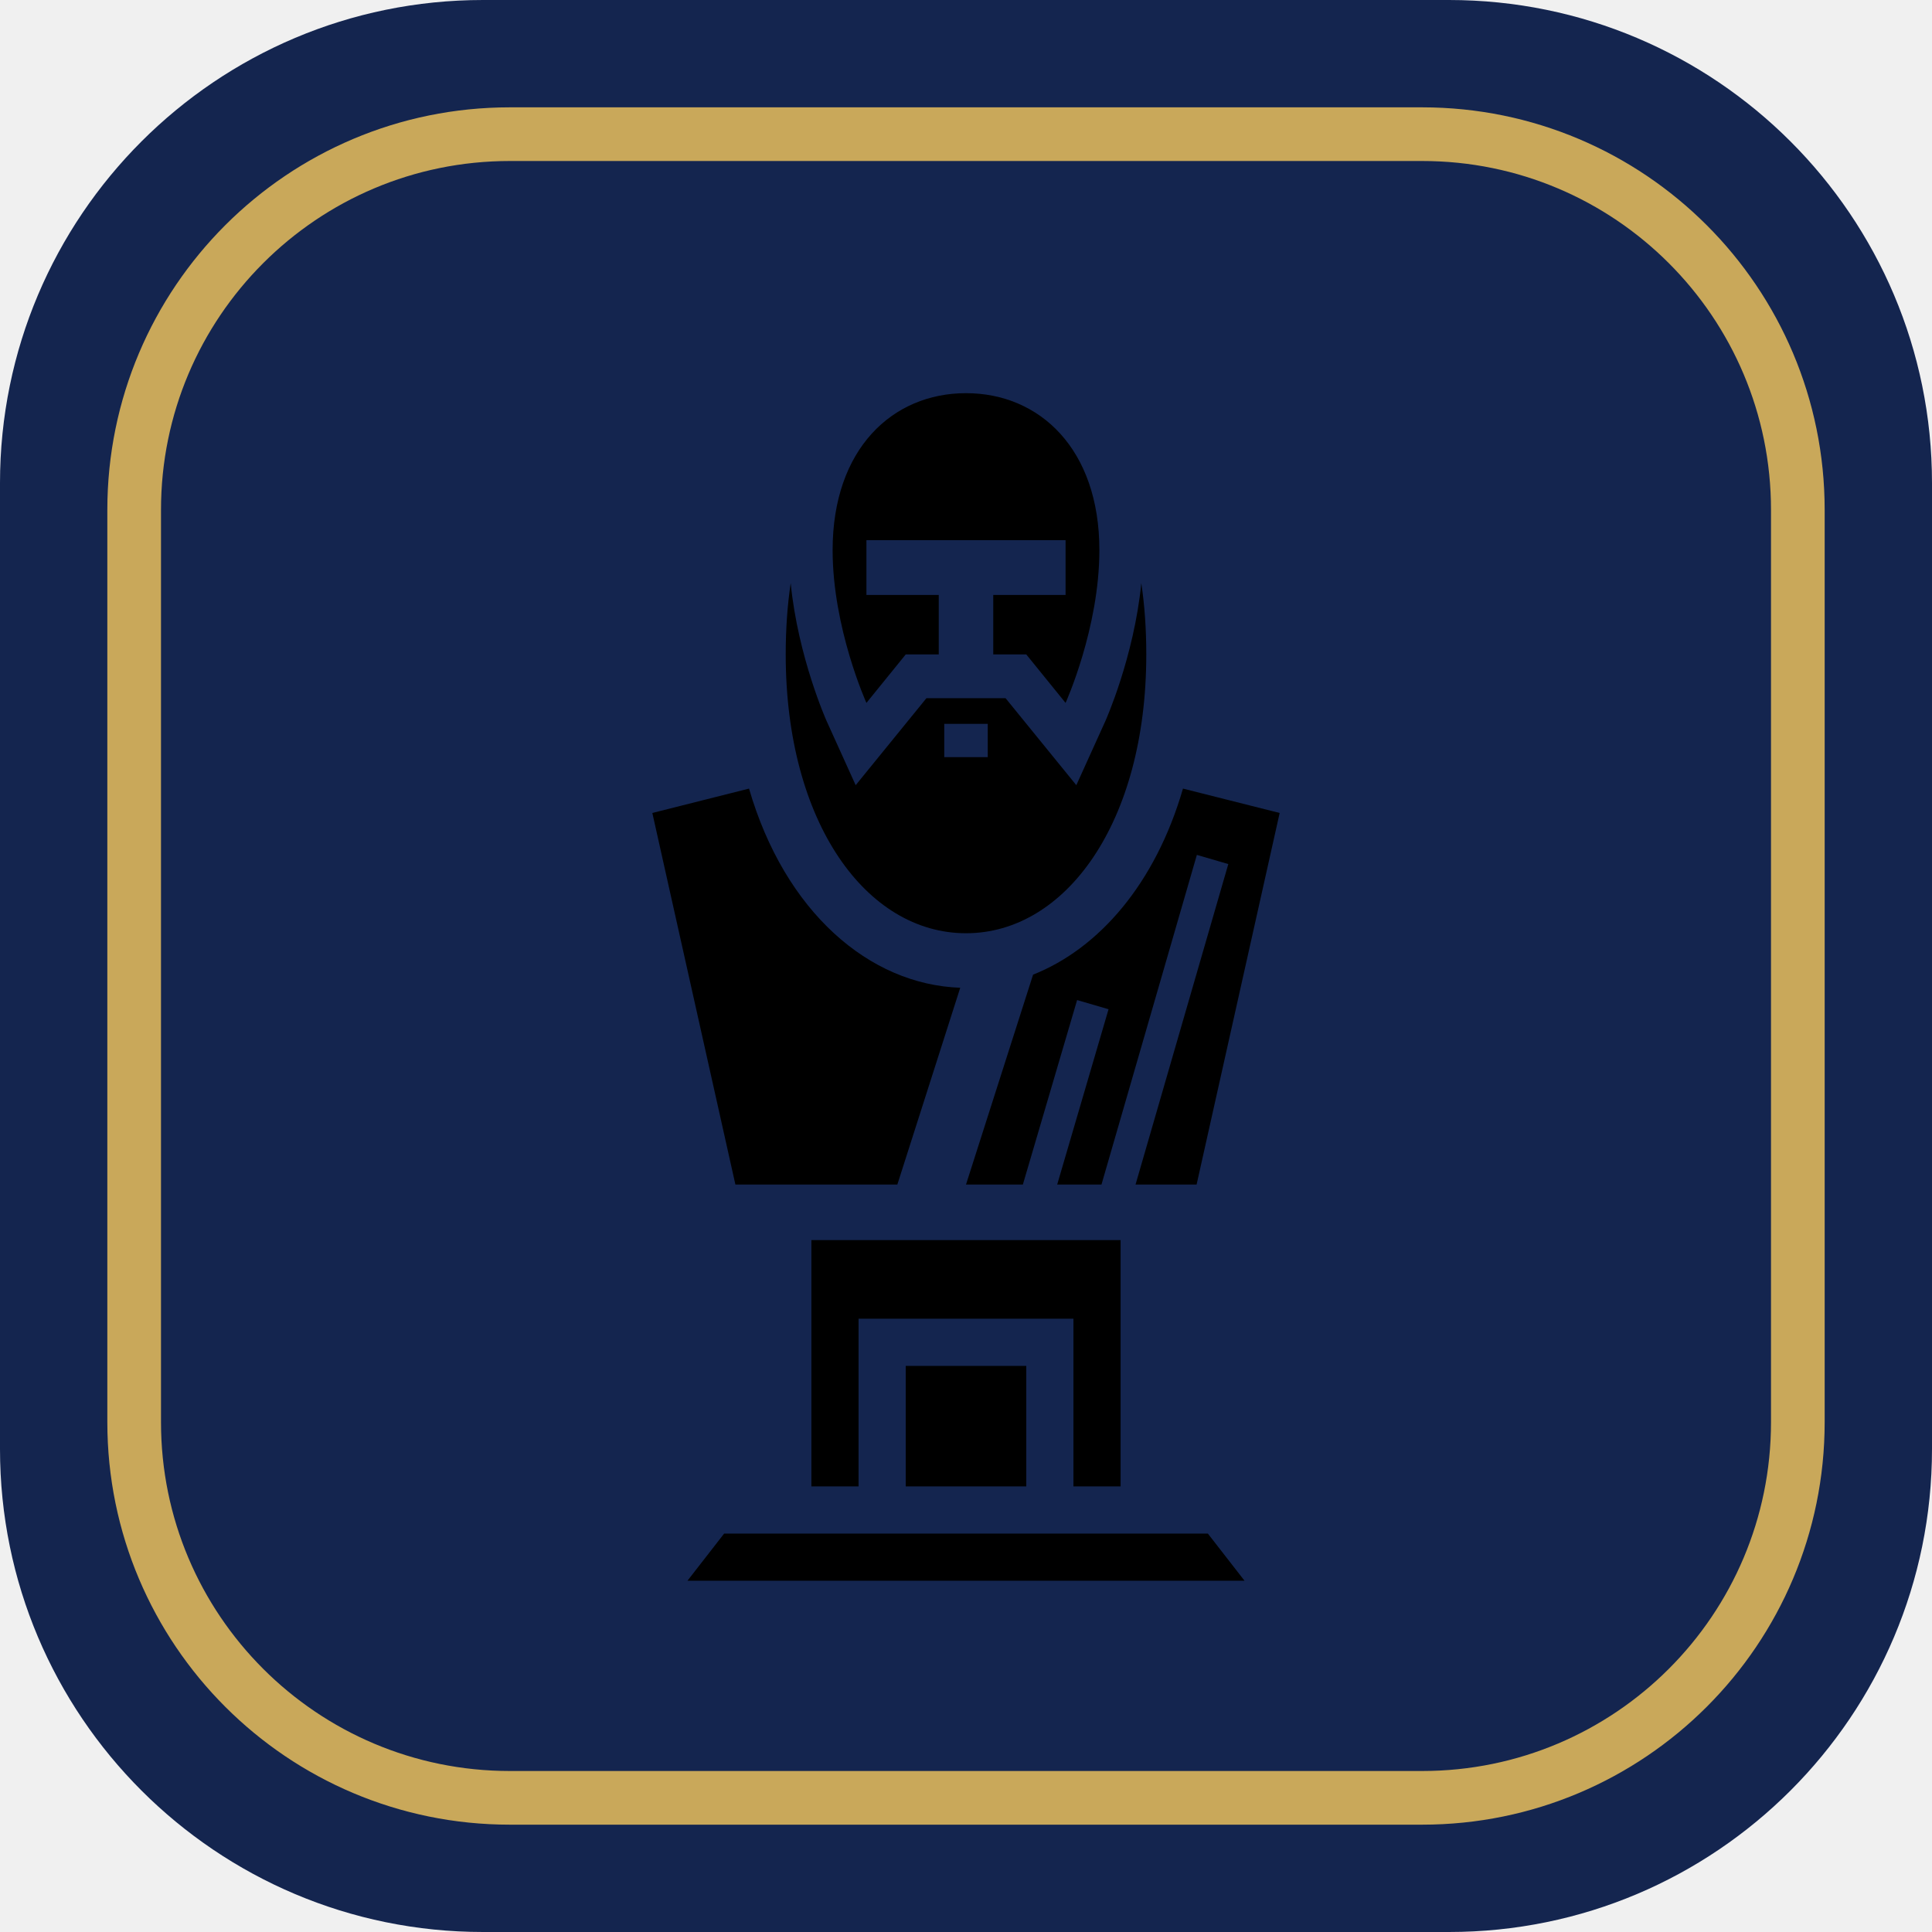
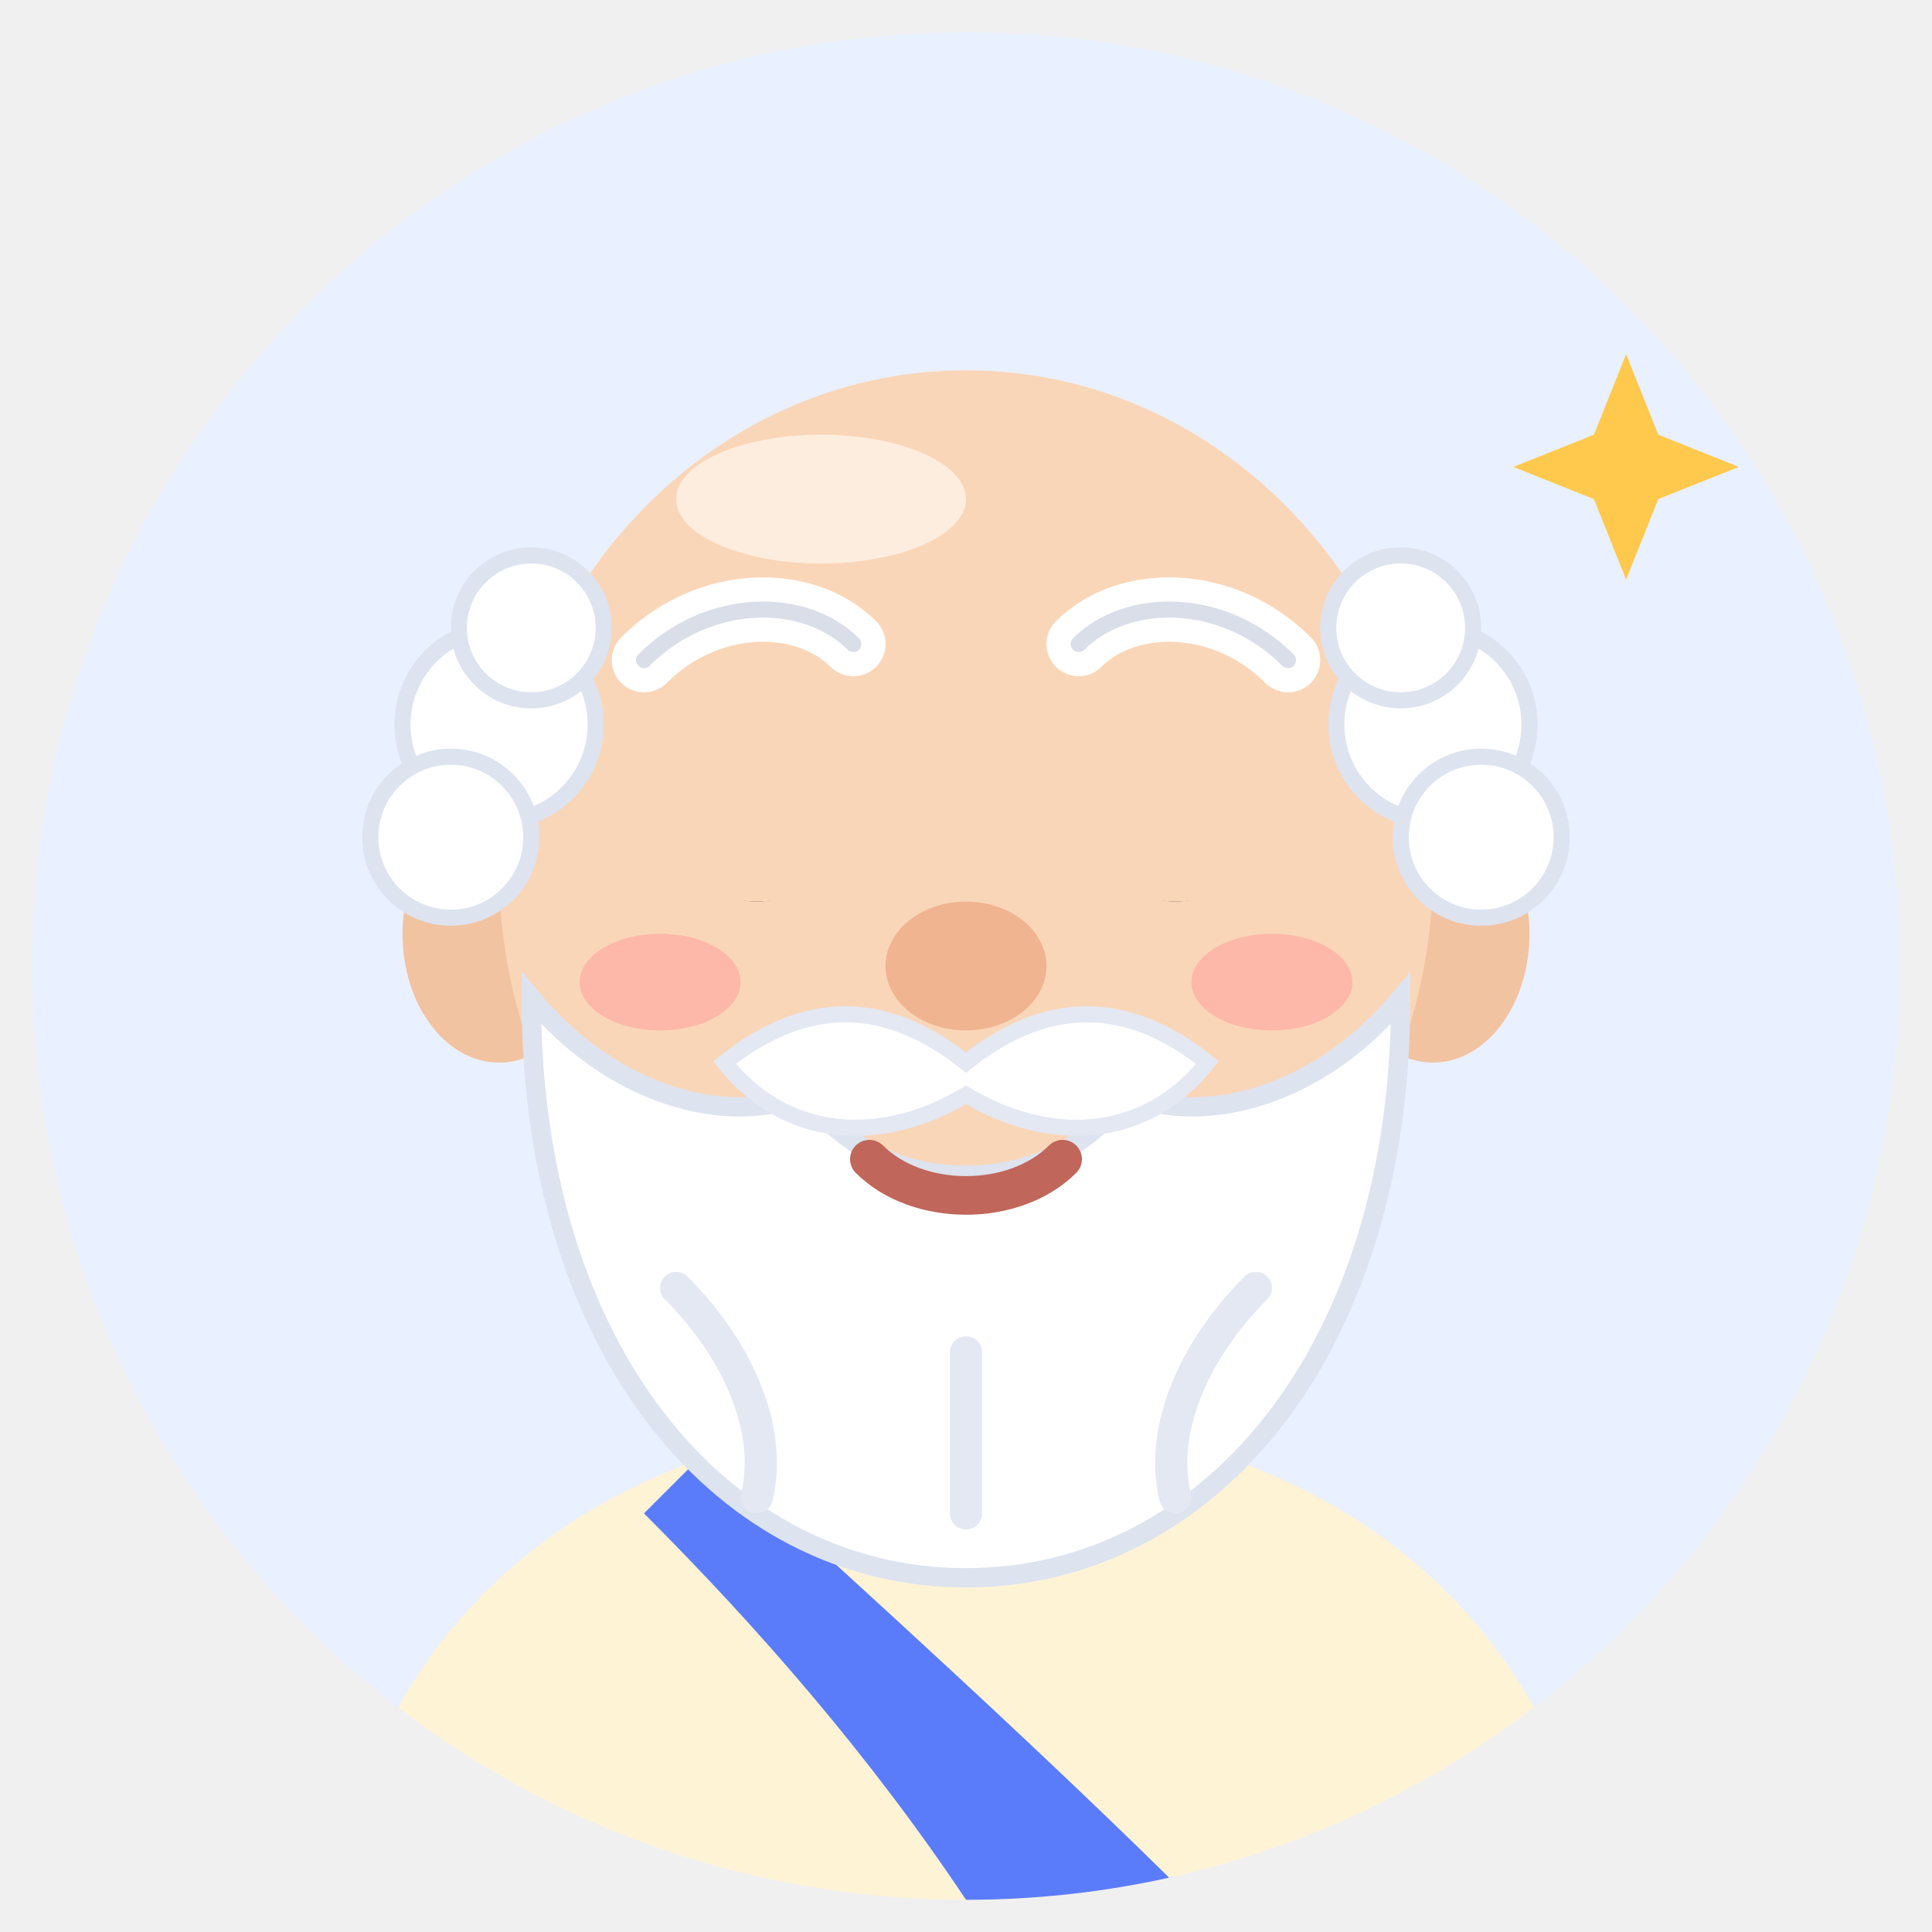
- <svg xmlns="http://www.w3.org/2000/svg" width="36" height="36" viewBox="0 0 36 36">
-   <rect width="36" height="36" rx="9" fill="#14254F" />
-   <rect x="2.5" y="2.5" width="31" height="31" rx="7" fill="none" stroke="#C9A85A" stroke-width="1" />
-   <g transform="translate(5.5 5.5) scale(0.04882812)" fill="#E9D9A6">
-     <path fill="currentColor" d="M256 37.4c-28.1 0-50.9 21.3-50.9 59.9c0 29.8 12.9 58.3 12.9 58.3l15-18.5h12.6v-22.7H218V93.5h76v20.9h-27.6v22.7H279l15 18.5s12.9-28.5 12.9-58.3c0-38.6-22.8-59.9-50.9-59.9m-66.9 72.5c-1.3 8.7-1.9 17.8-1.9 27.2c0 64.2 30.8 106.4 68.8 106.4s68.8-42.2 68.8-106.4c0-9.4-.6-18.5-1.9-27.2c-2.8 28.3-13.7 52.6-13.7 52.6L298.1 187l-27-33.2h-30.2l-27 33.2l-11.1-24.5s-10.9-24.3-13.7-52.6m58.6 53.7h16.6v12.7h-16.6zm71 19.7v.2zm-145.5 5l-36.9 9.3L168 339.4h61.8l24-75.1c-34.7-1.2-66.9-28.9-80.6-76m165.6 0c-10.5 36.2-32 61-57.2 71L256 339.4h21.7l20.7-70.4l12 3.5l-19.6 66.9h16.9l36.4-125.8l12 3.5l-35.4 122.3H344l31.7-141.8zM197 360.6v94h18v-64h82v64h18v-94zm36 48v46h46v-46zm-69.3 64l-14 18h212.6l-14-18z" />
+ <svg xmlns="http://www.w3.org/2000/svg" viewBox="0 0 120 120" width="36" height="36">
+   <defs>
+     <clipPath id="ci">
+       <circle cx="60" cy="60" r="58" />
+     </clipPath>
+   </defs>
+   <circle cx="60" cy="60" r="58" fill="#E9F0FF" />
+   <g clip-path="url(#ci)">
+     <g class="bob">
+       <path d="M20 122c2-22 18-34 40-34s38 12 40 34z" fill="#FFF3D6" />
+       <path d="M44 90c10 9 22 20 30 28h-14c-6-9-13-17-20-24z" fill="#5B7CFA" />
+       <ellipse cx="31" cy="58" rx="6" ry="8" fill="#F2C3A1" />
+       <ellipse cx="89" cy="58" rx="6" ry="8" fill="#F2C3A1" />
+       <ellipse cx="60" cy="54" rx="29" ry="31" fill="#FAD6B8" />
+       <ellipse cx="51" cy="31" rx="9" ry="4" fill="#FFFFFF" opacity=".55" />
+       <g fill="#FFFFFF" stroke="#DDE3EF" stroke-width="1">
+         <circle cx="31" cy="45" r="6" />
+         <circle cx="28" cy="52" r="5" />
+         <circle cx="33" cy="39" r="4.5" />
+         <circle cx="89" cy="45" r="6" />
+         <circle cx="92" cy="52" r="5" />
+         <circle cx="87" cy="39" r="4.5" />
+       </g>
+       <path d="M33 62c0 22 12 36 27 36s27-14 27-36c-5 6-12 8-17 6-3 4-7 5-10 5s-7-1-10-5c-5 2-12 0-17-6z" fill="#FFFFFF" stroke="#DDE3EF" stroke-width="1.2" />
+       <path d="M42 80c4 4 6 9 5 13M78 80c-4 4-6 9-5 13M60 84v10" stroke="#E3E8F3" stroke-width="2" stroke-linecap="round" fill="none" />
+       <path d="M45 66c5-4 10-4 15 0 5-4 10-4 15 0-4 5-10 5-15 2-5 3-11 3-15-2z" fill="#FFFFFF" stroke="#E3E8F3" stroke-width="1" />
+       <path d="M54 72c3 3 9 3 12 0" stroke="#C0665A" stroke-width="2.4" stroke-linecap="round" fill="none" />
+       <ellipse cx="60" cy="60" rx="5" ry="4" fill="#F0B490" />
+       <ellipse cx="41" cy="61" rx="5" ry="3" fill="#FF9E9E" opacity=".55" />
+       <ellipse cx="79" cy="61" rx="5" ry="3" fill="#FF9E9E" opacity=".55" />
+       <path d="M40 41c4-4 10-4 13-1M67 40c3-3 9-3 13 1" stroke="#FFFFFF" stroke-width="4" stroke-linecap="round" fill="none" />
+       <path d="M40 41c4-4 10-4 13-1M67 40c3-3 9-3 13 1" stroke="#D9DEE9" stroke-width="1" stroke-linecap="round" fill="none" />
+       <ellipse cx="47" cy="50" rx="5" ry="6" fill="#2A2F45" />
+       <ellipse cx="73" cy="50" rx="5" ry="6" fill="#2A2F45" />
+       <circle cx="48.8" cy="47.6" r="1.8" fill="#FFFFFF" />
+       <circle cx="74.8" cy="47.6" r="1.8" fill="#FFFFFF" />
+       <rect class="lid" x="41" y="43" width="12" height="13" rx="6" fill="#FAD6B8" />
+       <rect class="lid lid2" x="67" y="43" width="12" height="13" rx="6" fill="#FAD6B8" />
+     </g>
  </g>
+   <path class="twinkle" d="M101 22l2 5 5 2-5 2-2 5-2-5-5-2 5-2z" fill="#FFC94D" />
</svg>
